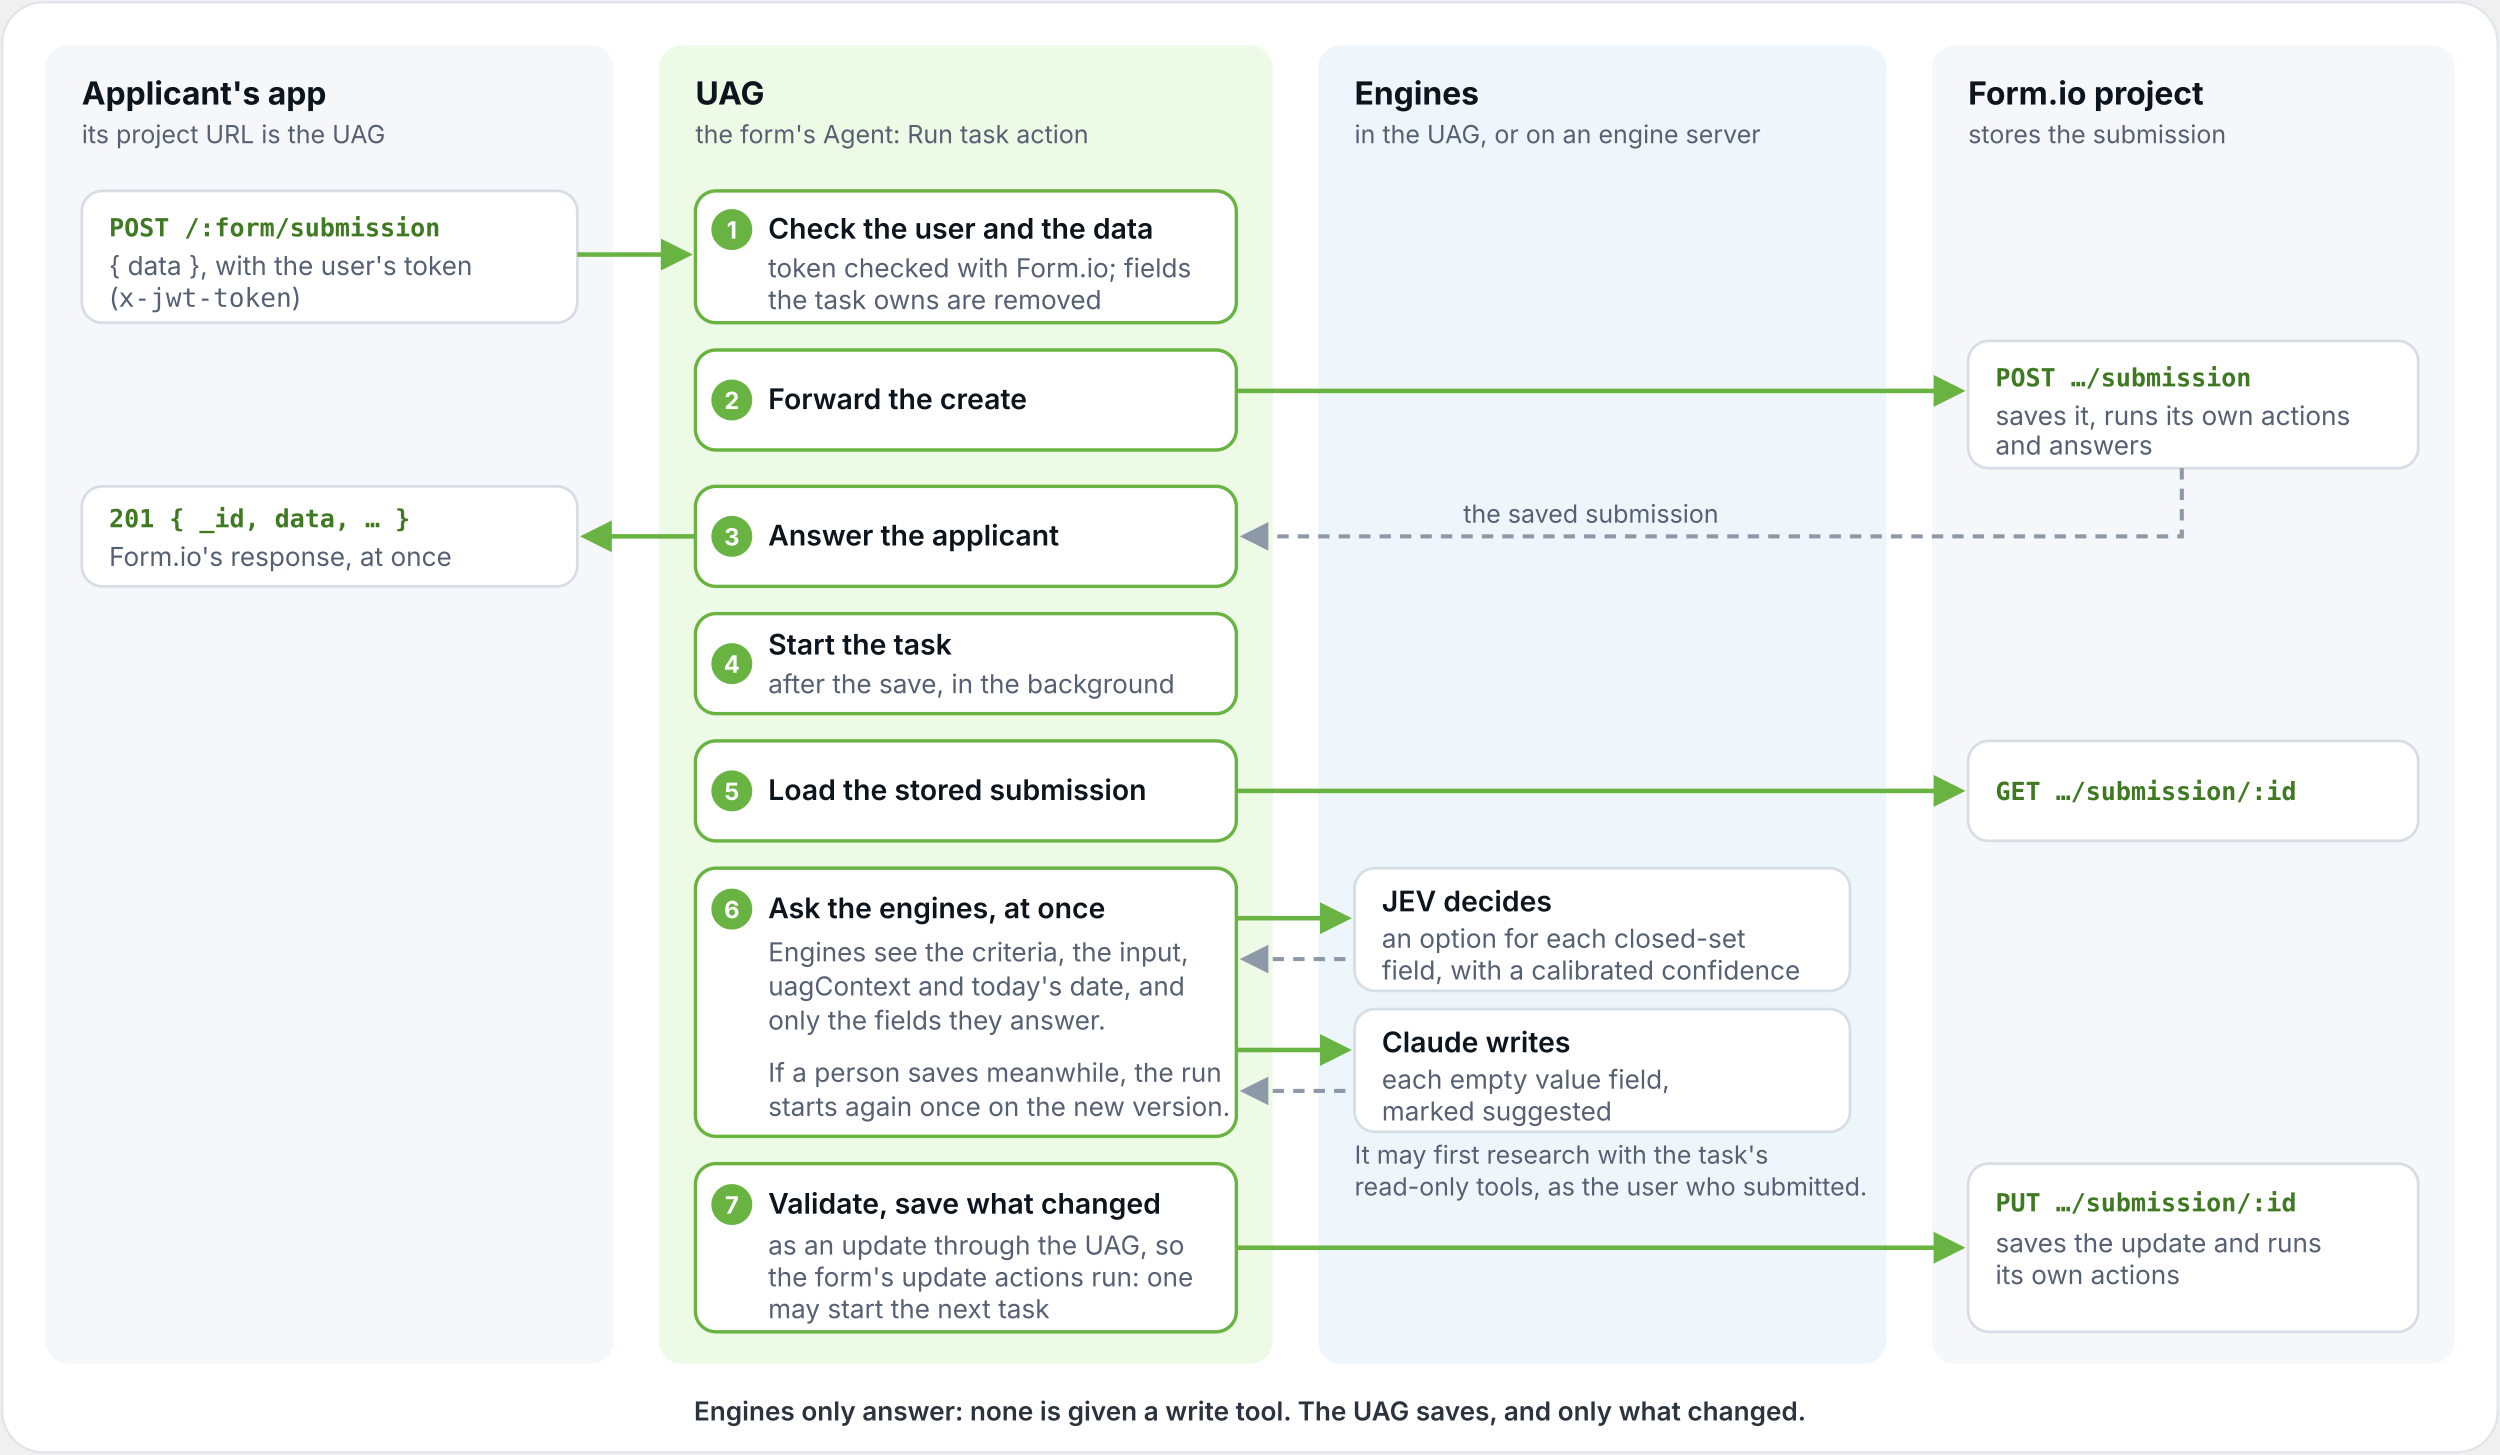
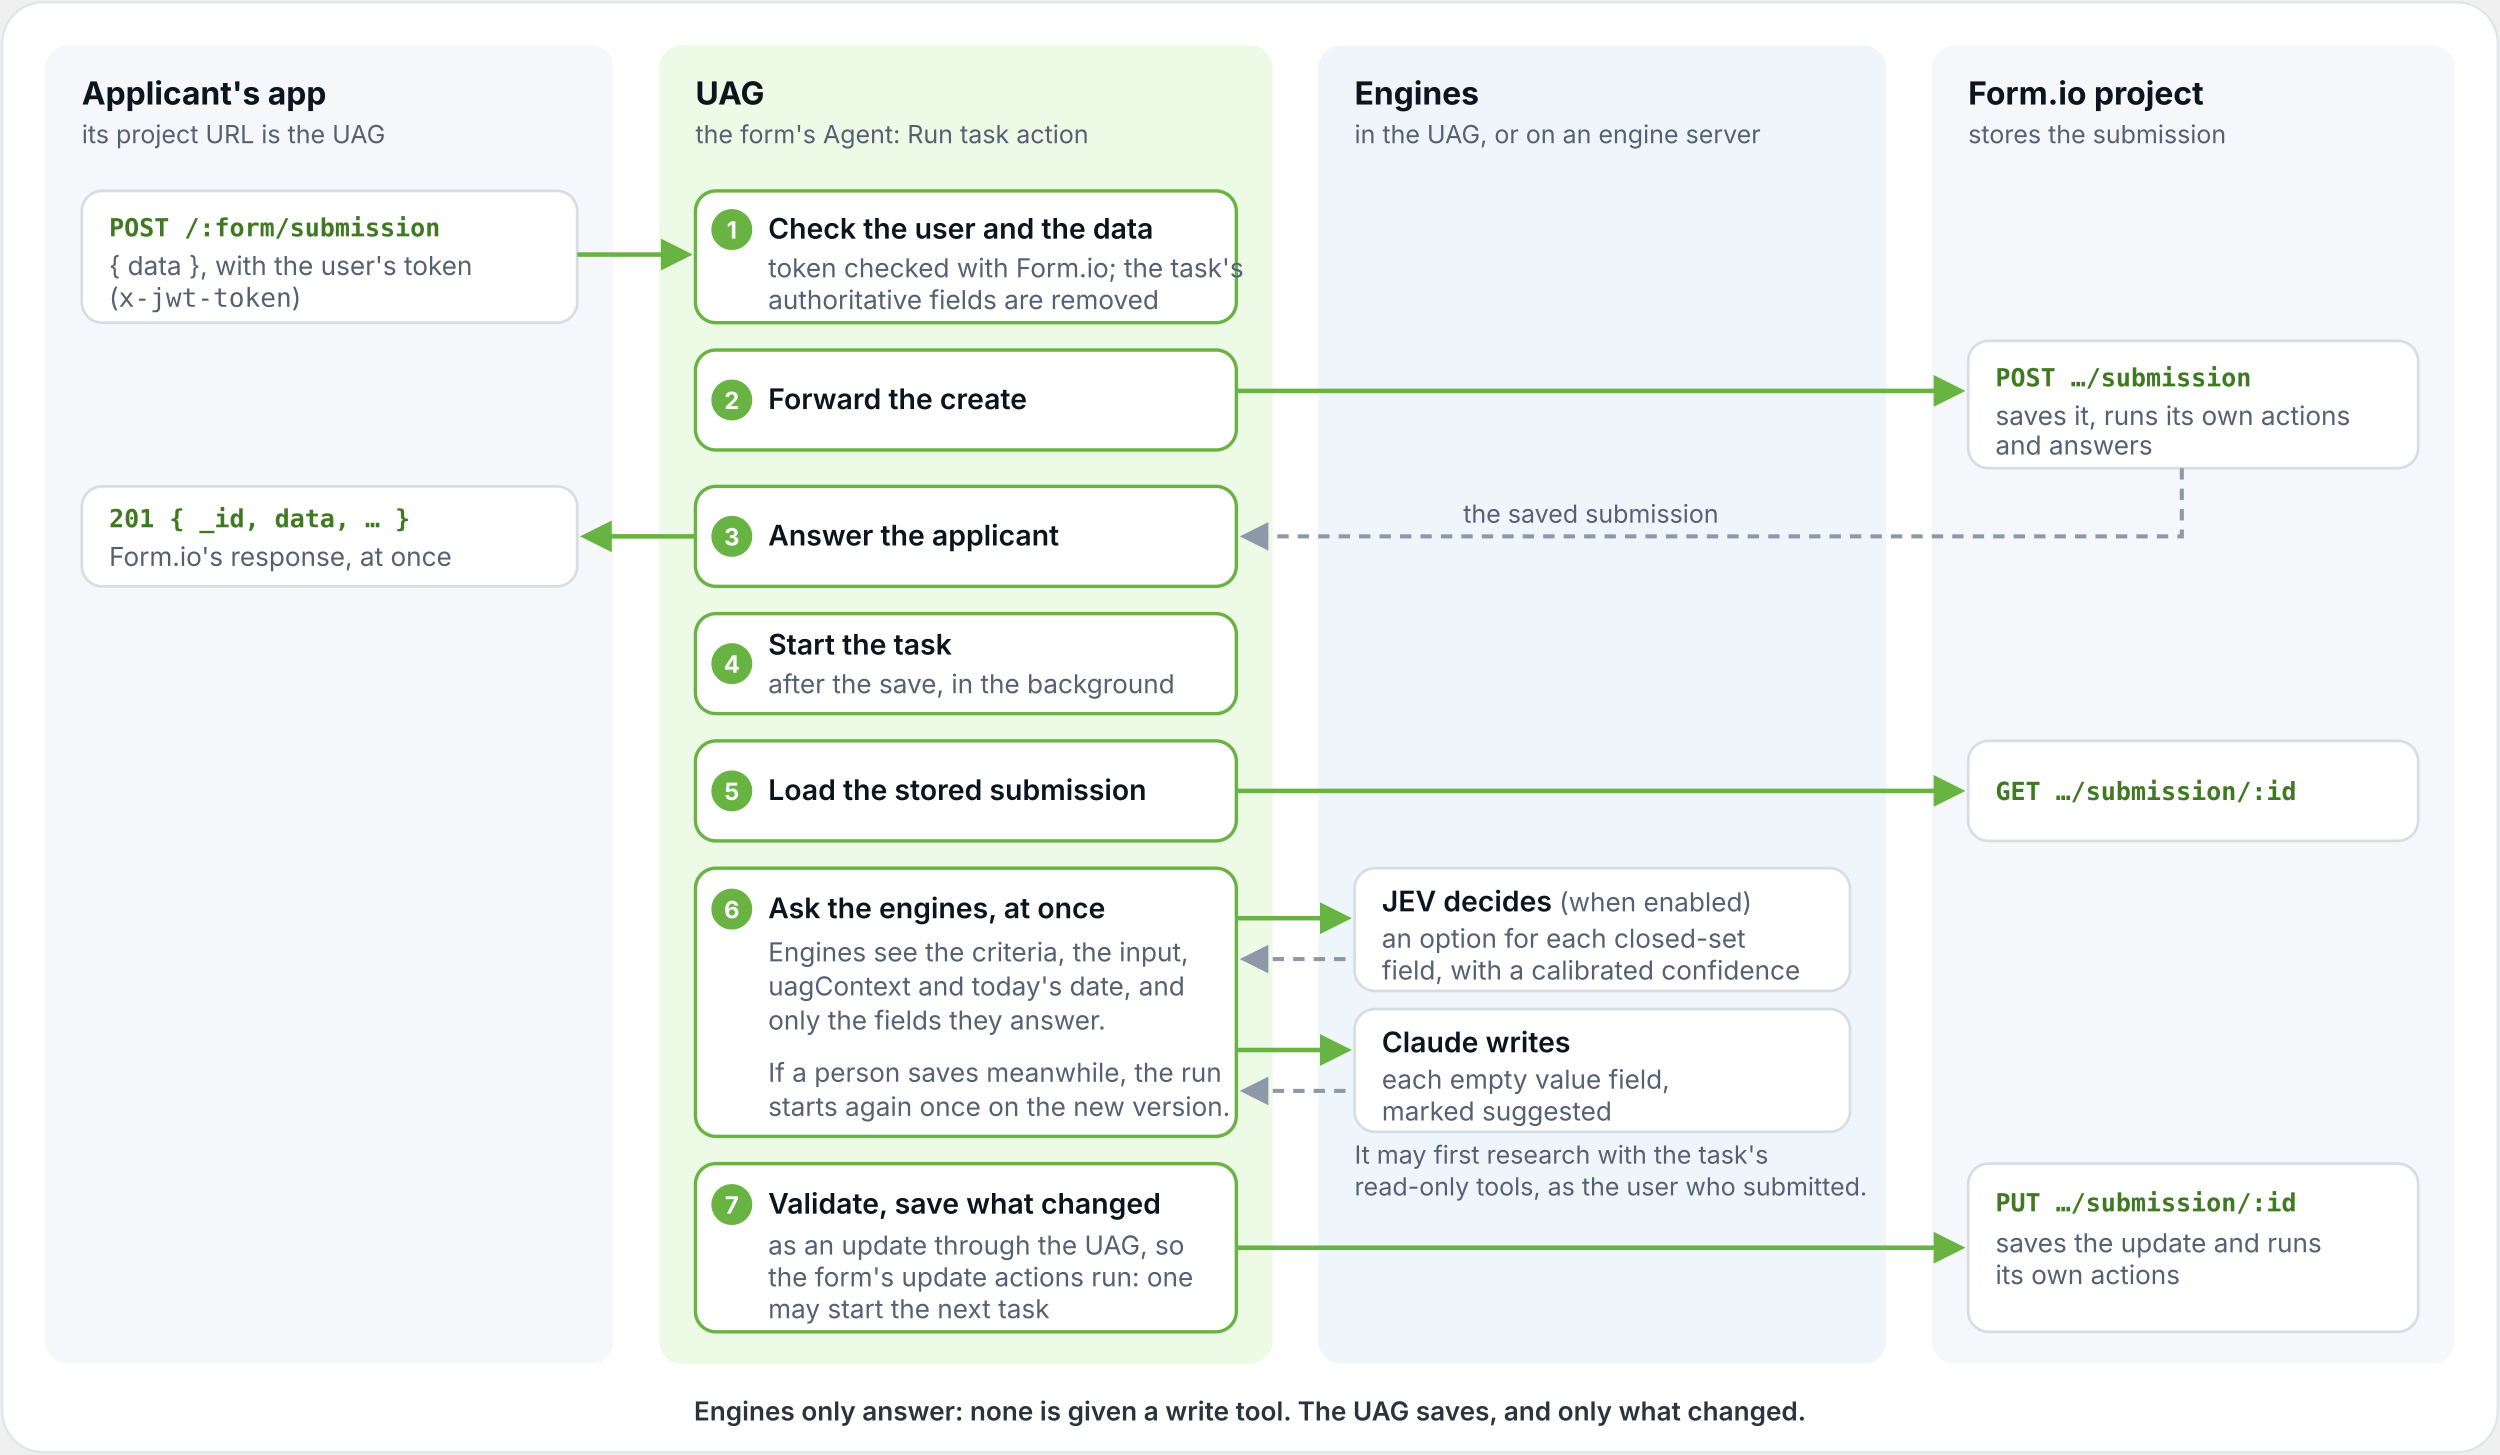
<svg xmlns="http://www.w3.org/2000/svg" viewBox="0 0 1100 640" role="img" aria-labelledby="t d">
  <defs>
    <style>
      text { font-family: Inter, -apple-system, 'Segoe UI', Helvetica, Arial, sans-serif; fill: #0c141d; }
      .mono { font-family: ui-monospace, SFMono-Regular, Menlo, Consolas, monospace; }
      .hd { font-size: 14px; font-weight: 700; }
      .hs { font-size: 11px; fill: #566073; }
      .t { font-size: 12.5px; font-weight: 600; }
      .s { font-size: 11.5px; fill: #566073; }
      .code { font-size: 11px; fill: #3f7a22; font-weight: 600; }
      .n { font-size: 10.5px; font-weight: 700; fill: #fff; }
      .g { font-size: 11px; fill: #566073; }
      .box { fill: #fff; stroke: #d7dde5; stroke-width: 1.2; }
      .uag { fill: #fff; stroke: #69b342; stroke-width: 1.5; }
      .flow { stroke: #69b342; stroke-width: 2; fill: none; }
      .back { stroke: #8d99a8; stroke-width: 1.8; fill: none; stroke-dasharray: 5 4; }
    </style>
    <marker id="a" viewBox="0 0 10 10" refX="8" refY="5" markerWidth="7" markerHeight="7" orient="auto">
      <path d="M0 0L10 5L0 10z" fill="#69b342" />
    </marker>
    <marker id="b" viewBox="0 0 10 10" refX="8" refY="5" markerWidth="7" markerHeight="7" orient="auto">
      <path d="M0 0L10 5L0 10z" fill="#8d99a8" />
    </marker>
  </defs>
  <rect x="1" y="1" width="1098" height="638" rx="18" fill="#fff" stroke="#e0e5ec" />
  <rect x="20" y="20" width="250" height="580" rx="10" fill="#f5f7fa" />
  <rect x="290" y="20" width="270" height="580" rx="10" fill="#edfae6" />
  <rect x="580" y="20" width="250" height="580" rx="10" fill="#eef6fb" />
  <rect x="850" y="20" width="230" height="580" rx="10" fill="#f5f7fa" />
  <text x="36" y="46" class="hd">Applicant's app</text>
  <text x="36" y="63" class="hs">its project URL is the UAG</text>
  <text x="306" y="46" class="hd">UAG</text>
  <text x="306" y="63" class="hs">the form's Agent: Run task action</text>
  <text x="596" y="46" class="hd">Engines</text>
  <text x="596" y="63" class="hs">in the UAG, or on an engine server</text>
  <text x="866" y="46" class="hd">Form.io project</text>
  <text x="866" y="63" class="hs">stores the submission</text>
  <rect x="36" y="84" width="218" height="58" rx="9" class="box" />
  <text x="48" y="104" class="mono code">POST /:form/submission</text>
  <text x="48" y="121" class="s">{ data }, with the user's token</text>
  <text x="48" y="135" class="s">(<tspan class="mono">x-jwt-token</tspan>)</text>
  <path d="M254 112 H302" class="flow" marker-end="url(#a)" />
  <rect x="306" y="84" width="238" height="58" rx="9" class="uag" />
  <circle cx="322" cy="101" r="9" fill="#69b342" />
  <text x="322" y="105" text-anchor="middle" class="n">1</text>
  <text x="338" y="105" class="t">Check the user and the data</text>
-   <text x="338" y="122" class="s">token checked with Form.io; fields</text>
-   <text x="338" y="136" class="s">the task owns are removed</text>
+   <text x="338" y="122" class="s">token checked with Form.io; the task's</text>
+   <text x="338" y="136" class="s">authoritative fields are removed</text>
  <rect x="306" y="154" width="238" height="44" rx="9" class="uag" />
  <circle cx="322" cy="176" r="9" fill="#69b342" />
  <text x="322" y="180" text-anchor="middle" class="n">2</text>
  <text x="338" y="180" class="t">Forward the create</text>
  <path d="M544 172 H862" class="flow" marker-end="url(#a)" />
  <rect x="866" y="150" width="198" height="56" rx="9" class="box" />
  <text x="878" y="170" class="mono code">POST …/submission</text>
  <text x="878" y="187" class="s">saves it, runs its own actions</text>
  <text x="878" y="200" class="s">and answers</text>
  <path d="M960 206 V236 H548" class="back" marker-end="url(#b)" />
  <text x="700" y="230" text-anchor="middle" class="g">the saved submission</text>
  <rect x="306" y="214" width="238" height="44" rx="9" class="uag" />
  <circle cx="322" cy="236" r="9" fill="#69b342" />
  <text x="322" y="240" text-anchor="middle" class="n">3</text>
  <text x="338" y="240" class="t">Answer the applicant</text>
  <path d="M306 236 H258" class="flow" marker-end="url(#a)" />
  <rect x="36" y="214" width="218" height="44" rx="9" class="box" />
  <text x="48" y="232" class="mono code">201 { _id, data, … }</text>
  <text x="48" y="249" class="s">Form.io's response, at once</text>
  <rect x="306" y="270" width="238" height="44" rx="9" class="uag" />
  <circle cx="322" cy="292" r="9" fill="#69b342" />
  <text x="322" y="296" text-anchor="middle" class="n">4</text>
  <text x="338" y="288" class="t">Start the task</text>
  <text x="338" y="305" class="s">after the save, in the background</text>
  <rect x="306" y="326" width="238" height="44" rx="9" class="uag" />
  <circle cx="322" cy="348" r="9" fill="#69b342" />
  <text x="322" y="352" text-anchor="middle" class="n">5</text>
  <text x="338" y="352" class="t">Load the stored submission</text>
  <path d="M544 348 H862" class="flow" marker-end="url(#a)" />
  <rect x="866" y="326" width="198" height="44" rx="9" class="box" />
  <text x="878" y="352" class="mono code">GET …/submission/:id</text>
  <rect x="306" y="382" width="238" height="118" rx="9" class="uag" />
  <circle cx="322" cy="400" r="9" fill="#69b342" />
  <text x="322" y="404" text-anchor="middle" class="n">6</text>
  <text x="338" y="404" class="t">Ask the engines, at once</text>
  <text x="338" y="423" class="s">Engines see the criteria, the input,</text>
  <text x="338" y="438" class="s">uagContext and today's date, and</text>
  <text x="338" y="453" class="s">only the fields they answer.</text>
  <text x="338" y="476" class="s">If a person saves meanwhile, the run</text>
  <text x="338" y="491" class="s">starts again once on the new version.</text>
  <path d="M544 404 H592" class="flow" marker-end="url(#a)" />
  <path d="M592 422 H548" class="back" marker-end="url(#b)" />
  <rect x="596" y="382" width="218" height="54" rx="9" class="box" />
-   <text x="608" y="401" class="t">JEV decides</text>
+   <text x="608" y="401" class="t">JEV decides <tspan class="s" style="font-weight:400">(when enabled)</tspan>
+   </text>
  <text x="608" y="417" class="s">an option for each closed-set</text>
  <text x="608" y="431" class="s">field, with a calibrated confidence</text>
  <path d="M544 462 H592" class="flow" marker-end="url(#a)" />
  <path d="M592 480 H548" class="back" marker-end="url(#b)" />
  <rect x="596" y="444" width="218" height="54" rx="9" class="box" />
  <text x="608" y="463" class="t">Claude writes</text>
  <text x="608" y="479" class="s">each empty value field,</text>
  <text x="608" y="493" class="s">marked suggested</text>
  <text x="596" y="512" class="g">It may first research with the task's</text>
  <text x="596" y="526" class="g">read-only tools, as the user who submitted.</text>
  <rect x="306" y="512" width="238" height="74" rx="9" class="uag" />
  <circle cx="322" cy="530" r="9" fill="#69b342" />
  <text x="322" y="534" text-anchor="middle" class="n">7</text>
  <text x="338" y="534" class="t">Validate, save what changed</text>
  <text x="338" y="552" class="s">as an update through the UAG, so</text>
  <text x="338" y="566" class="s">the form's update actions run: one</text>
  <text x="338" y="580" class="s">may start the next task</text>
  <path d="M544 549 H862" class="flow" marker-end="url(#a)" />
  <rect x="866" y="512" width="198" height="74" rx="9" class="box" />
  <text x="878" y="533" class="mono code">PUT …/submission/:id</text>
  <text x="878" y="551" class="s">saves the update and runs</text>
  <text x="878" y="565" class="s">its own actions</text>
  <text x="550" y="625" text-anchor="middle" class="s" style="font-weight:600;fill:#2a333e">Engines only answer: none is given a write tool. The UAG saves, and only what changed.</text>
</svg>
